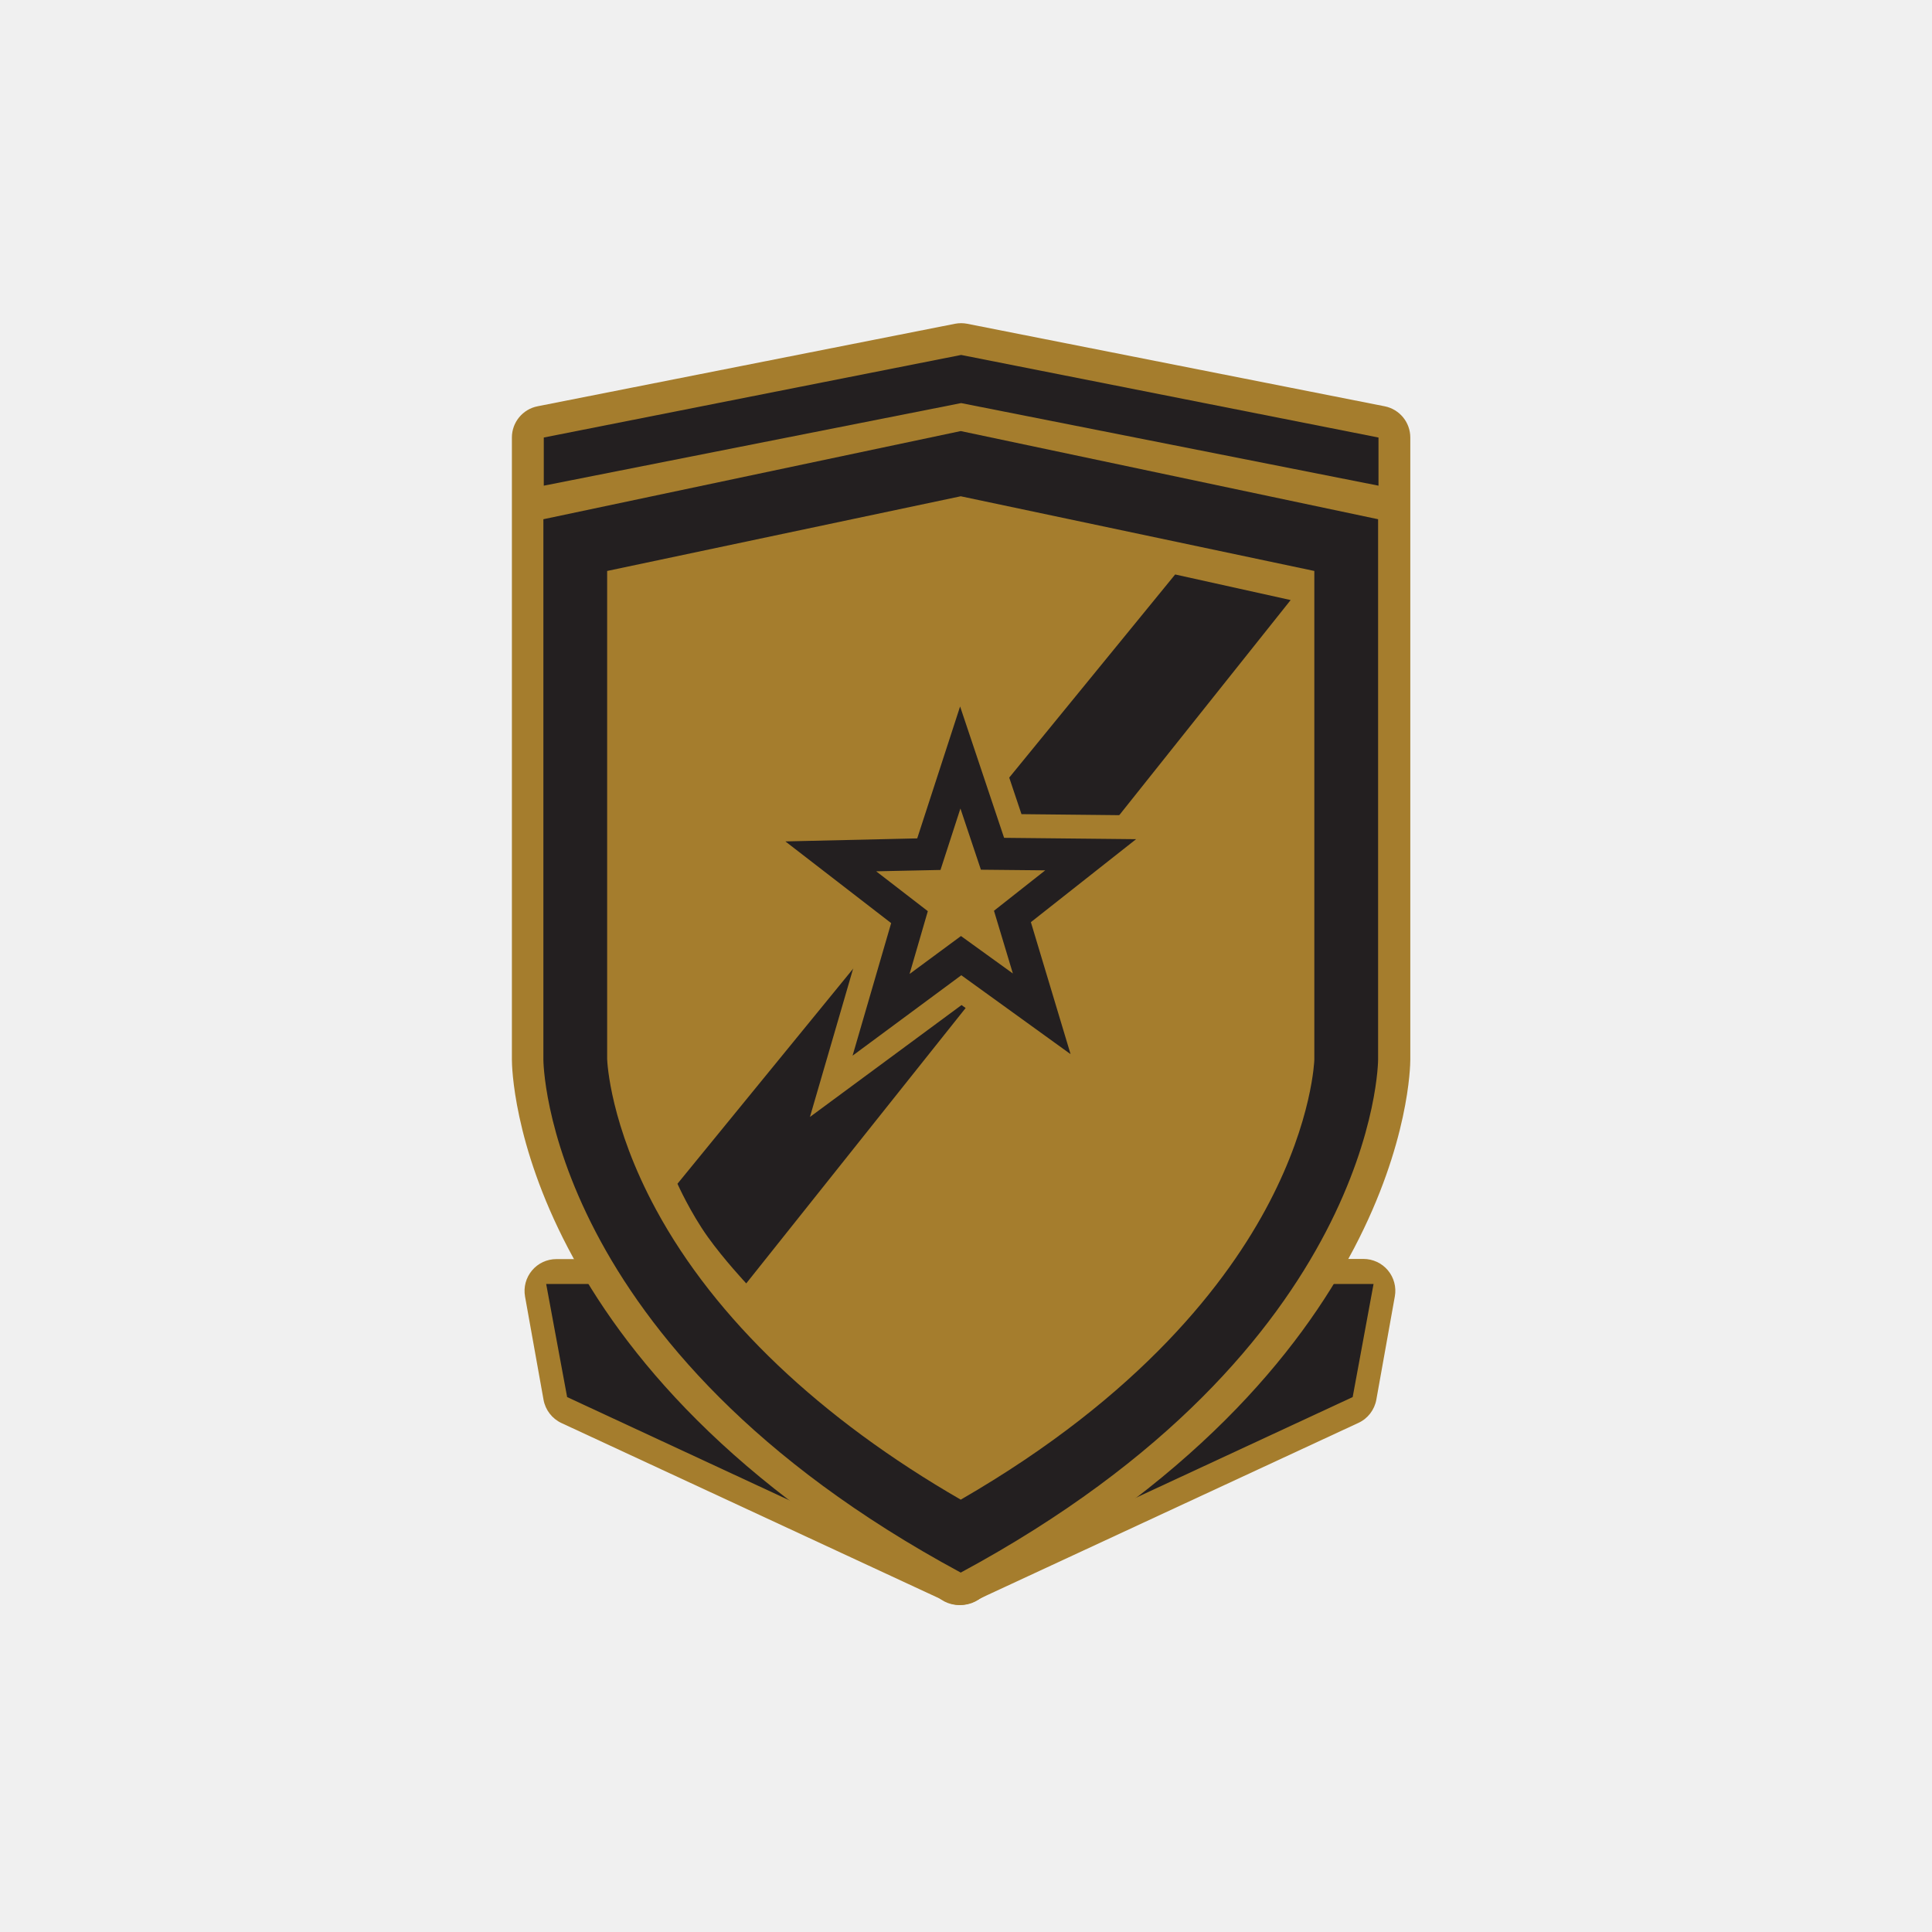
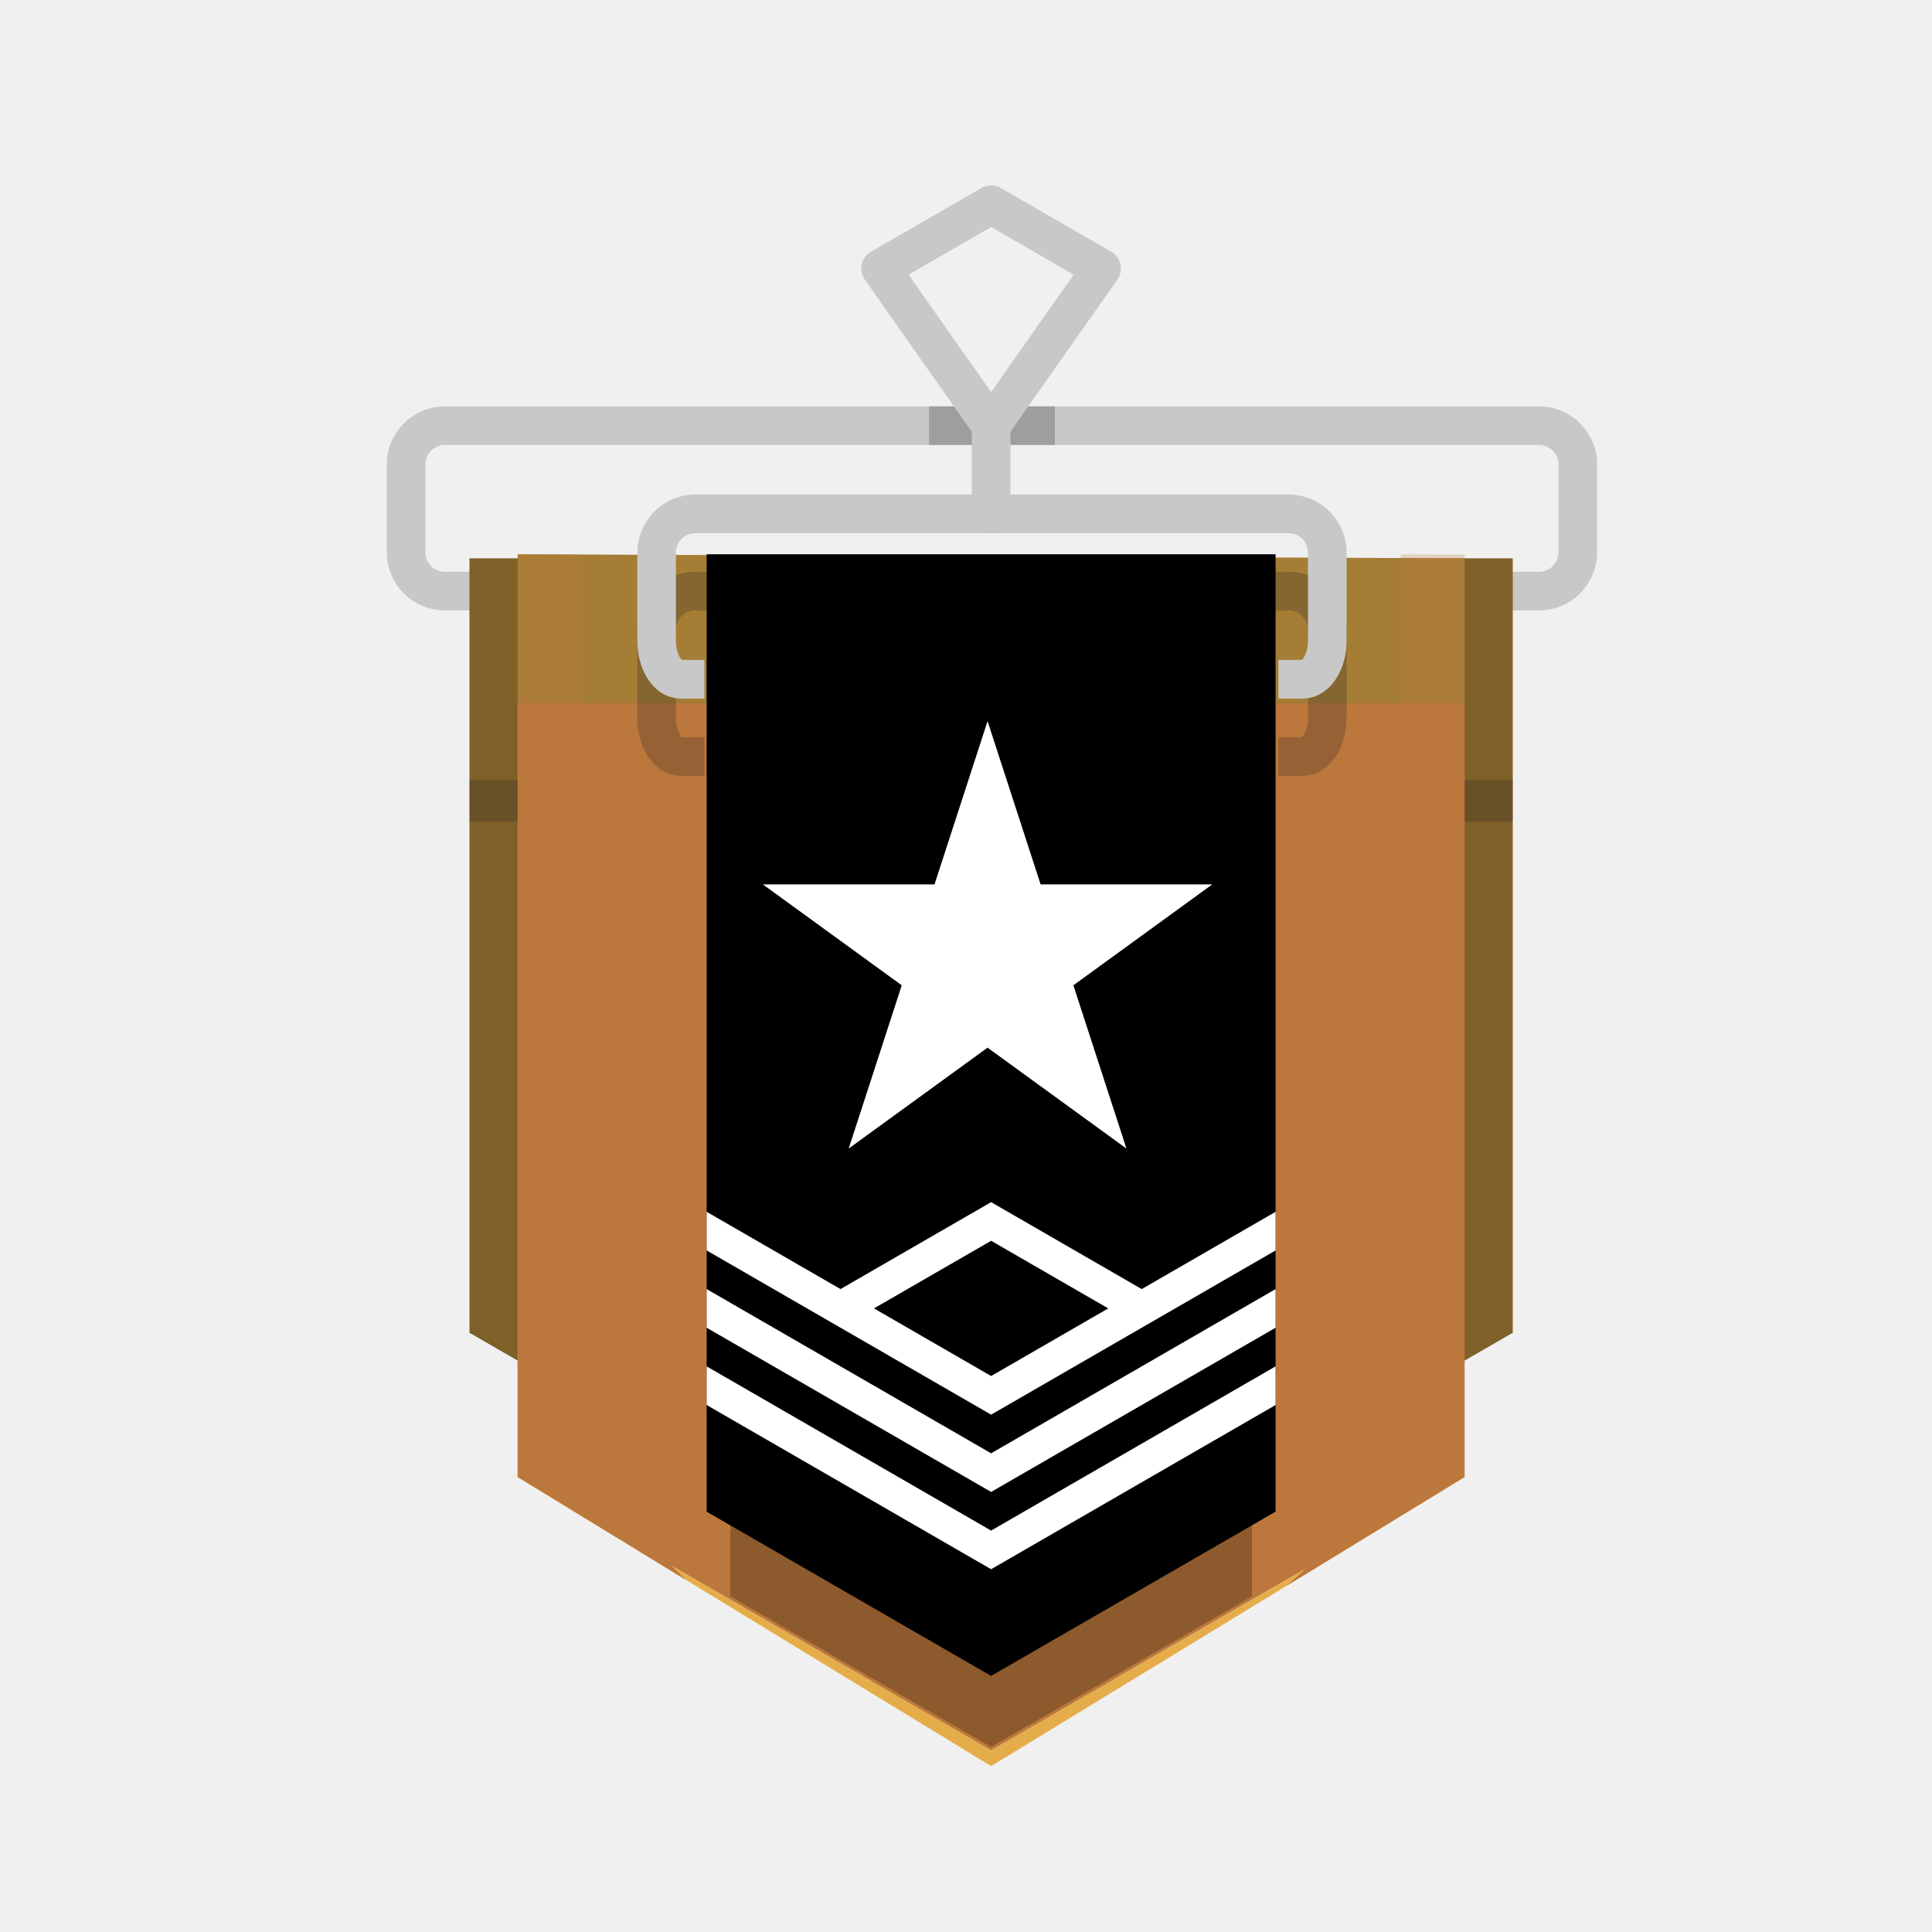
- <svg xmlns="http://www.w3.org/2000/svg" version="1.1" id="Ranks" x="0px" y="0px" width="242.38px" height="242.38px" viewBox="0 0 242.38 242.38" enable-background="new 0 0 242.38 242.38" xml:space="preserve">
-   <g>
+ <svg xmlns="http://www.w3.org/2000/svg" xmlns:xlink="http://www.w3.org/1999/xlink" version="1.1" x="0px" y="0px" width="500px" height="500px" viewBox="0 0 500 500" enable-background="new 0 0 500 500" xml:space="preserve">
+   <symbol id="League_x5F_Bronze_1_" viewBox="-250.5 -250.36 501 501">
+     <polygon opacity="0" fill="#BC783C" points="173.2,-100.64 0,-200.64 -173.21,-100.64 -173.21,99.36 0,199.36 173.2,99.36  " />
    <g>
-       <polygon fill="#A57D2D" points="155.3,161.94 171.03,161.94 168.71,174.89 120.32,197.36   " />
+       <path fill="none" stroke="#C8C8C8" stroke-width="10" stroke-linecap="round" stroke-linejoin="round" stroke-miterlimit="10" d="    M141.83,99.36c5.5,0,10,4.5,10,10l0,22.81c0,5.5-4.5,10-10,10H-141.4c-5.5,0-10-4.5-10-10l0-22.81c0-5.5,4.5-10,10-10H141.83z" />
    </g>
+     <polygon opacity="0" fill="none" stroke="#231F20" stroke-miterlimit="10" points="250,-249.86 -250,-249.86 -250,250.14    250,250.14  " />
+     <polygon fill="#7F6029" points="-135,-92.59 0,-170.53 135,-92.59 135,107.84 -135,107.84  " />
+     <polyline fill="#A57D35" points="122.53,107.84 122.53,70.38 -122.53,70.38 -122.53,108.9  " />
+     <polygon fill="#BC783C" points="-122.53,-129.9 0,-200.64 122.53,-129.9 122.53,70.38 -122.53,70.38  " />
+     <polygon opacity="0.25" fill="#231F20" points="-122.53,39.7 -135,39.7 -135,50.45 -122.53,50.45  " />
+     <polygon opacity="0.25" fill="#231F20" points="135,39.7 122.53,39.7 122.53,50.45 135,50.45  " />
+     <polygon fill="#E5AD4A" points="124.4,-128.82 0,-200.64 -124.41,-128.82 0,-204.74  " />
+     <path fill="#BC783C" d="M-122.53-129.9l43.44-26.58L-106-129.59V70.38h-16.53V-129.9z M106,70.38v-201.72l-29.52-26.73l46.04,28.16   V70.38H106z" />
    <g>
-       <path fill="#A57D2D" d="M120.32,201.36c-1.27,0-2.5-0.6-3.27-1.7c-1.11-1.58-0.93-3.74,0.43-5.11l34.99-35.42    c0.75-0.76,1.78-1.19,2.85-1.19h15.73c1.18,0,2.31,0.52,3.07,1.43c0.76,0.91,1.08,2.11,0.87,3.27l-2.32,12.95    c-0.23,1.28-1.07,2.38-2.25,2.92L122,200.98C121.46,201.24,120.89,201.36,120.32,201.36z M156.97,165.94l-18.23,18.45l26.39-12.25    l1.11-6.2H156.97z" />
+       <g opacity="0.25">
+         <path fill="none" stroke="#231F20" stroke-width="10" stroke-linejoin="round" stroke-miterlimit="10" d="M74.36,56.55     c0,0,2.84,0,6.32,0s6.32,4.5,6.32,10l0,22.81c0,5.5-4.5,10-10,10H-76.57c-5.5,0-10-4.5-10-10l0-22.81c0-5.5,2.79-10,6.19-10     s6.19,0,6.19,0" />
+       </g>
+       <g opacity="0.25">
+         <line fill="none" stroke="#231F20" stroke-width="10" stroke-linejoin="round" stroke-miterlimit="10" x1="16.5" y1="142.17" x2="-16.07" y2="142.17" />
+       </g>
+       <line fill="none" stroke="#C8C8C8" stroke-width="10" stroke-linecap="round" stroke-linejoin="round" stroke-miterlimit="10" x1="0" y1="142.17" x2="0" y2="119.36" />
+       <polygon fill="none" stroke="#C8C8C8" stroke-width="10" stroke-linecap="round" stroke-linejoin="round" stroke-miterlimit="10" points="    0,142.17 -28.6,182.85 0,199.36 28.59,182.85   " />
+       <g>
+         <path fill="none" stroke="#C8C8C8" stroke-width="10" stroke-linejoin="round" stroke-miterlimit="10" d="M74.36,76.55     c0,0,2.84,0,6.32,0s6.32,4.5,6.32,10l0,22.81c0,5.5-4.5,10-10,10H-76.57c-5.5,0-10-4.5-10-10l0-22.81c0-5.5,2.79-10,6.19-10     s6.19,0,6.19,0" />
+       </g>
    </g>
+     <path opacity="0.25" fill="#BC783C" d="M-106,69.46v39.44h-16.53V69.4 M122.53,69.4v39.5H106V69.12" />
+     <polygon opacity="0.5" fill="#BC783C" points="-30.71,-154.88 0,-137.15 30.71,-154.88 30.71,-182.91 0,-200.64 -30.71,-182.91     " />
+   </symbol>
+   <symbol id="Position_x5F_1_3_" viewBox="-250.5 -250.5 501 501">
+     <g opacity="0">
+       <polygon fill="none" stroke="#FF0000" stroke-width="0.25" stroke-miterlimit="10" points="-173.21,99.22 0,199.22 173.21,99.22     173.21,-100.78 0,-200.78 -173.21,-100.78   " />
+       <polygon fill="none" stroke="#FF0000" stroke-width="0.25" stroke-miterlimit="10" points="-142.03,-82.78 0,-0.78 142.03,-82.78     142.03,-82.78 0,-164.78 -142.03,-82.78   " />
+     </g>
+     <polygon opacity="0" fill="none" stroke="#231F20" stroke-miterlimit="10" points="250,-250 -250,-250 -250,250 250,250  " />
    <g>
-       <polyline fill="#231F20" points="129.09,190.81 167.03,173.21 168.71,164.08 156.75,164.08   " />
+       <polygon opacity="0.25" points="67.5,-161.81 67.5,36.36 0,36.36 -67.5,36.36 -67.5,-161.81 0,-200.78   " />
+       <polygon points="73.62,-139.89 73.62,107.9 0,107.9 -73.62,107.9 -73.62,-139.89 0,-182.39   " />
+       <polygon fill="#FFFFFF" points="-0.92,64.7 12.81,22.45 57.23,22.45 21.29,-3.66 35.02,-45.91 -0.92,-19.8 -36.86,-45.91     -23.13,-3.66 -59.07,22.45 -14.65,22.45   " />
    </g>
-     <g>
-       <polygon fill="#231F20" points="130.36,193.54 127.83,188.09 164.36,171.14 165.11,167.08 156.75,167.08 156.75,161.08     172.32,161.08 169.7,175.27   " />
+     <polygon fill="#FFFFFF" points="-73.62,-102.28 0,-144.78 73.62,-102.28 73.62,-112.28 0,-154.78 -73.62,-112.28  " />
+     <polygon fill="#FFFFFF" points="-73.62,-82.28 0,-124.78 73.62,-82.28 73.62,-92.28 0,-134.78 -73.62,-92.28  " />
+     <polygon fill="#FFFFFF" points="-73.62,-62.28 0,-104.78 73.62,-62.28 73.62,-72.28 0,-114.78 -73.62,-72.28  " />
+     <polygon fill="#FFFFFF" points="38.98,-92.28 0,-69.78 -38.98,-92.28 -38.98,-82.28 0,-59.78 38.98,-82.28  " />
+   </symbol>
+   <symbol id="base" viewBox="-251.5 -251.36 503 503">
+     <polygon fill="none" stroke="#231F20" stroke-width="3" stroke-miterlimit="10" points="250,-249.86 -250,-249.86 -250,250.14    250,250.14  " />
+     <line fill="none" stroke="#231F20" stroke-width="3" stroke-miterlimit="10" x1="-250" y1="250.14" x2="250" y2="-249.86" />
+     <line fill="none" stroke="#231F20" stroke-width="3" stroke-miterlimit="10" x1="250" y1="250.14" x2="-250" y2="-249.86" />
+     <polygon fill="none" stroke="#FF0000" stroke-width="10" stroke-miterlimit="10" points="-173.21,99.36 0,199.36 173.21,99.36    173.21,-100.64 0,-200.64 -173.21,-100.64  " />
+   </symbol>
+   <g id="Layer_1" display="none">
+ </g>
+   <g id="_x5B_HBE_x5D__-_Bg" display="none">
+     <rect x="-2055.66" y="-738.05" display="inline" fill="#3A3A3A" width="2615.48" height="4079.18" />
+   </g>
+   <g id="_x5B_HBE_x5D__-_Struct" display="none">
+     <g id="League_x5F_Bronze" display="inline">
+ 	</g>
+     <use xlink:href="#base" width="503" height="503" id="XMLID_8_" x="-251.5" y="-251.36" transform="matrix(1 0 0 -1 256.5 252.334)" display="inline" overflow="visible" />
+   </g>
+   <g id="Bases">
+     <g id="League_x5F_Diamond_x5F_Small">
+       <g id="League_x5F_Diamond">
+ 		</g>
    </g>
-     <g>
-       <polygon fill="#A57D2D" points="85.54,161.94 69.81,161.94 72.13,174.89 120.52,197.36   " />
+   </g>
+   <g id="Compound">
+     <g id="Rank_x5F_Copper_x5F_4_x5F_Small_1_">
+       <g id="Rank_x5F_Copper_x5F_4_2_">
+ 		</g>
    </g>
-     <g>
-       <path fill="#A57D2D" d="M120.52,201.36c-0.57,0-1.14-0.12-1.68-0.37l-48.4-22.46c-1.18-0.55-2.02-1.64-2.25-2.92l-2.32-12.95    c-0.21-1.17,0.11-2.36,0.87-3.27c0.76-0.91,1.88-1.43,3.07-1.43h15.73c1.07,0,2.09,0.43,2.85,1.19l34.99,35.42    c1.36,1.38,1.54,3.53,0.43,5.11C123.03,200.75,121.79,201.36,120.52,201.36z M75.7,172.14l26.39,12.25l-18.23-18.45h-9.28    L75.7,172.14z" />
+     <g id="Rank_x5F_Copper_x5F_4_x5F_Small_2_">
+       <g id="Rank_x5F_Copper_x5F_4_3_">
+ 		</g>
    </g>
-     <g>
-       <polyline fill="#231F20" points="111.75,190.81 73.81,173.21 72.13,164.08 84.09,164.08   " />
+     <g id="Rank_x5F_Copper_x5F_4_5_">
+       <g id="League_x5F_Copper">
+ 		</g>
    </g>
-     <g>
-       <polygon fill="#231F20" points="110.48,193.54 71.15,175.27 68.52,161.08 84.09,161.08 84.09,167.08 75.73,167.08 76.48,171.14     113.01,188.09   " />
+     <g id="Rank_x5F_Copper_x5F_4_x5F_Small_4_">
+       <g id="Rank_x5F_Copper_x5F_4_6_">
+ 		</g>
    </g>
-     <g>
-       <path fill="#A57D2D" d="M120.58,44.53L68.23,54.89v6.04v4.21v23v44.79c0,0,0,36.12,52.36,64.36    c52.36-28.24,52.36-64.36,52.36-64.36V65.14v-4.21v-6.04L120.58,44.53z" />
+     <g id="Rank_x5F_Copper_x5F_4_x5F_Small_3_">
+       <g id="Rank_x5F_Copper_x5F_4_4_">
+ 		</g>
    </g>
-     <g>
-       <path fill="#A57D2D" d="M120.58,201.29c-0.65,0-1.31-0.16-1.9-0.48c-53.84-29.04-54.46-66.31-54.46-67.88V54.89    c0-1.91,1.35-3.55,3.22-3.92l52.36-10.35c0.51-0.1,1.04-0.1,1.55,0l52.36,10.35c1.87,0.37,3.22,2.01,3.22,3.92v78.04    c0,1.57-0.62,38.84-54.46,67.88C121.89,201.13,121.24,201.29,120.58,201.29z M72.23,58.17v74.76c0.01,1.35,0.89,33.38,48.36,59.8    c47.47-26.42,48.35-58.45,48.36-59.82V58.17l-48.36-9.56L72.23,58.17z" />
+     <g id="Rank_x5F_Copper_x5F_4_x5F_Small">
+       <g id="Rank_x5F_Copper_x5F_4">
+ 		</g>
    </g>
-     <g>
-       <polygon fill="#231F20" points="172.94,60.93 120.58,50.57 68.22,60.93 68.22,54.89 120.58,44.53 172.94,54.89   " />
+     <g id="Position_x5F_1_x5F_Small">
+       <g id="Position_x5F_1_1_">
+ 		</g>
    </g>
-     <g>
-       <path fill="#231F20" d="M120.53,62.26l44.36,9.37v61.31c0,0.07-0.24,7.54-5.64,17.89c-5.17,9.93-16.06,24.23-38.72,37.31    c-17.64-10.18-30.8-22.69-38.21-36.36c-5.78-10.65-6.13-18.48-6.15-18.91V71.63L120.53,62.26 M120.53,54.08L68.17,65.14v67.79    c0,0,0,36.12,52.36,64.36c52.36-28.24,52.36-64.36,52.36-64.36V65.14L120.53,54.08z" />
+     <g id="Rank_x5F_Copper_x5F_3">
+ 	</g>
+     <g id="Rank_x5F_Copper_x5F_2">
+ 	</g>
+     <g id="Rank_x5F_Copper_x5F_1">
+ 	</g>
+     <g id="Rank_x5F_Bronze_x5F_4">
+ 	</g>
+     <g id="Rank_x5F_Bronze_x5F_3">
+ 	</g>
+     <g id="Rank_x5F_Bronze_x5F_2">
+ 	</g>
+     <g id="Rank_x5F_Bronze_x5F_1">
+       <use xlink:href="#League_x5F_Bronze_1_" width="501" height="501" x="-250.5" y="-250.36" transform="matrix(1 0 0 -1 256.5 252.334)" overflow="visible" />
+       <use xlink:href="#Position_x5F_1_3_" width="501" height="501" x="-250.5" y="-250.5" transform="matrix(1 0 0 -1 256.5 251.334)" overflow="visible" />
    </g>
-     <g>
-       <path fill="#231F20" d="M84.99,148.51l62.44-76.44l14.49,3.21l-68.3,85.73c0,0-2.81-3.01-4.81-5.81    C86.61,152.13,84.99,148.51,84.99,148.51" />
-     </g>
-     <g>
-       <polygon fill="#A57D2D" points="111.22,116 97.1,105.1 114.7,104.7 120.43,87.05 126.32,104.63 143.94,104.81 129.9,115.89     135.21,133.54 120.59,122.99 106.06,133.72   " />
-     </g>
-     <g>
-       <path fill="#A57D2D" d="M120.47,95.03l4.04,12.08l12.31,0.13l-9.81,7.74l3.67,12.21l-10.11-7.3l-10.04,7.42l3.57-12.25l-9.88-7.62    l12.31-0.28L120.47,95.03z M120.4,79.07l-4.68,14.42l-2.84,8.75l-8.76,0.2l-14.13,0.32l11.19,8.64l7.18,5.54l-2.61,8.98    l-4.14,14.21l11.91-8.79l7.11-5.25l7.15,5.16l11.96,8.63l-4.25-14.13l-2.69-8.96l7.14-5.63l11.13-8.78l-14.17-0.15l-8.75-0.09    l-2.92-8.71L120.4,79.07z" />
-     </g>
-     <g>
-       <path fill="#231F20" d="M106.96,132.44l4.84-16.63l-13.27-10.25l16.54-0.38l5.38-16.55l5.52,16.48l16.56,0.17l-13.2,10.41    l4.98,16.56l-13.71-9.9L106.96,132.44z M109.92,109.31l6.48,5l-2.29,7.88l6.45-4.76l6.51,4.7l-2.37-7.87l6.43-5.07l-8.07-0.08    l-2.57-7.68l-2.5,7.71L109.92,109.31z" />
+     <g id="Rank_x5F_Silver_x5F_4">
+ 	</g>
+     <g id="Rank_x5F_Silver_x5F_3">
+ 	</g>
+     <g id="Rank_x5F_Silver_x5F_2">
+ 	</g>
+     <g id="Rank_x5F_Silver_x5F_1">
+ 	</g>
+     <g id="Rank_x5F_Gold_x5F_4">
+ 	</g>
+     <g id="Rank_x5F_Gold_x5F_3">
+ 	</g>
+     <g id="Rank_x5F_Gold_x5F_2">
+ 	</g>
+     <g id="Rank_x5F_Gold_x5F_1">
+ 	</g>
+     <g id="Rank_x5F_Platinum_x5F_4">
+ 	</g>
+     <g id="Rank_x5F_Platinum_x5F_3">
+ 	</g>
+     <g id="Rank_x5F_Platinum_x5F_2">
+ 	</g>
+     <g id="Rank_x5F_Platinum_x5F_1">
+       <g id="Position_x5F_1">
+ 		</g>
    </g>
  </g>
</svg>
